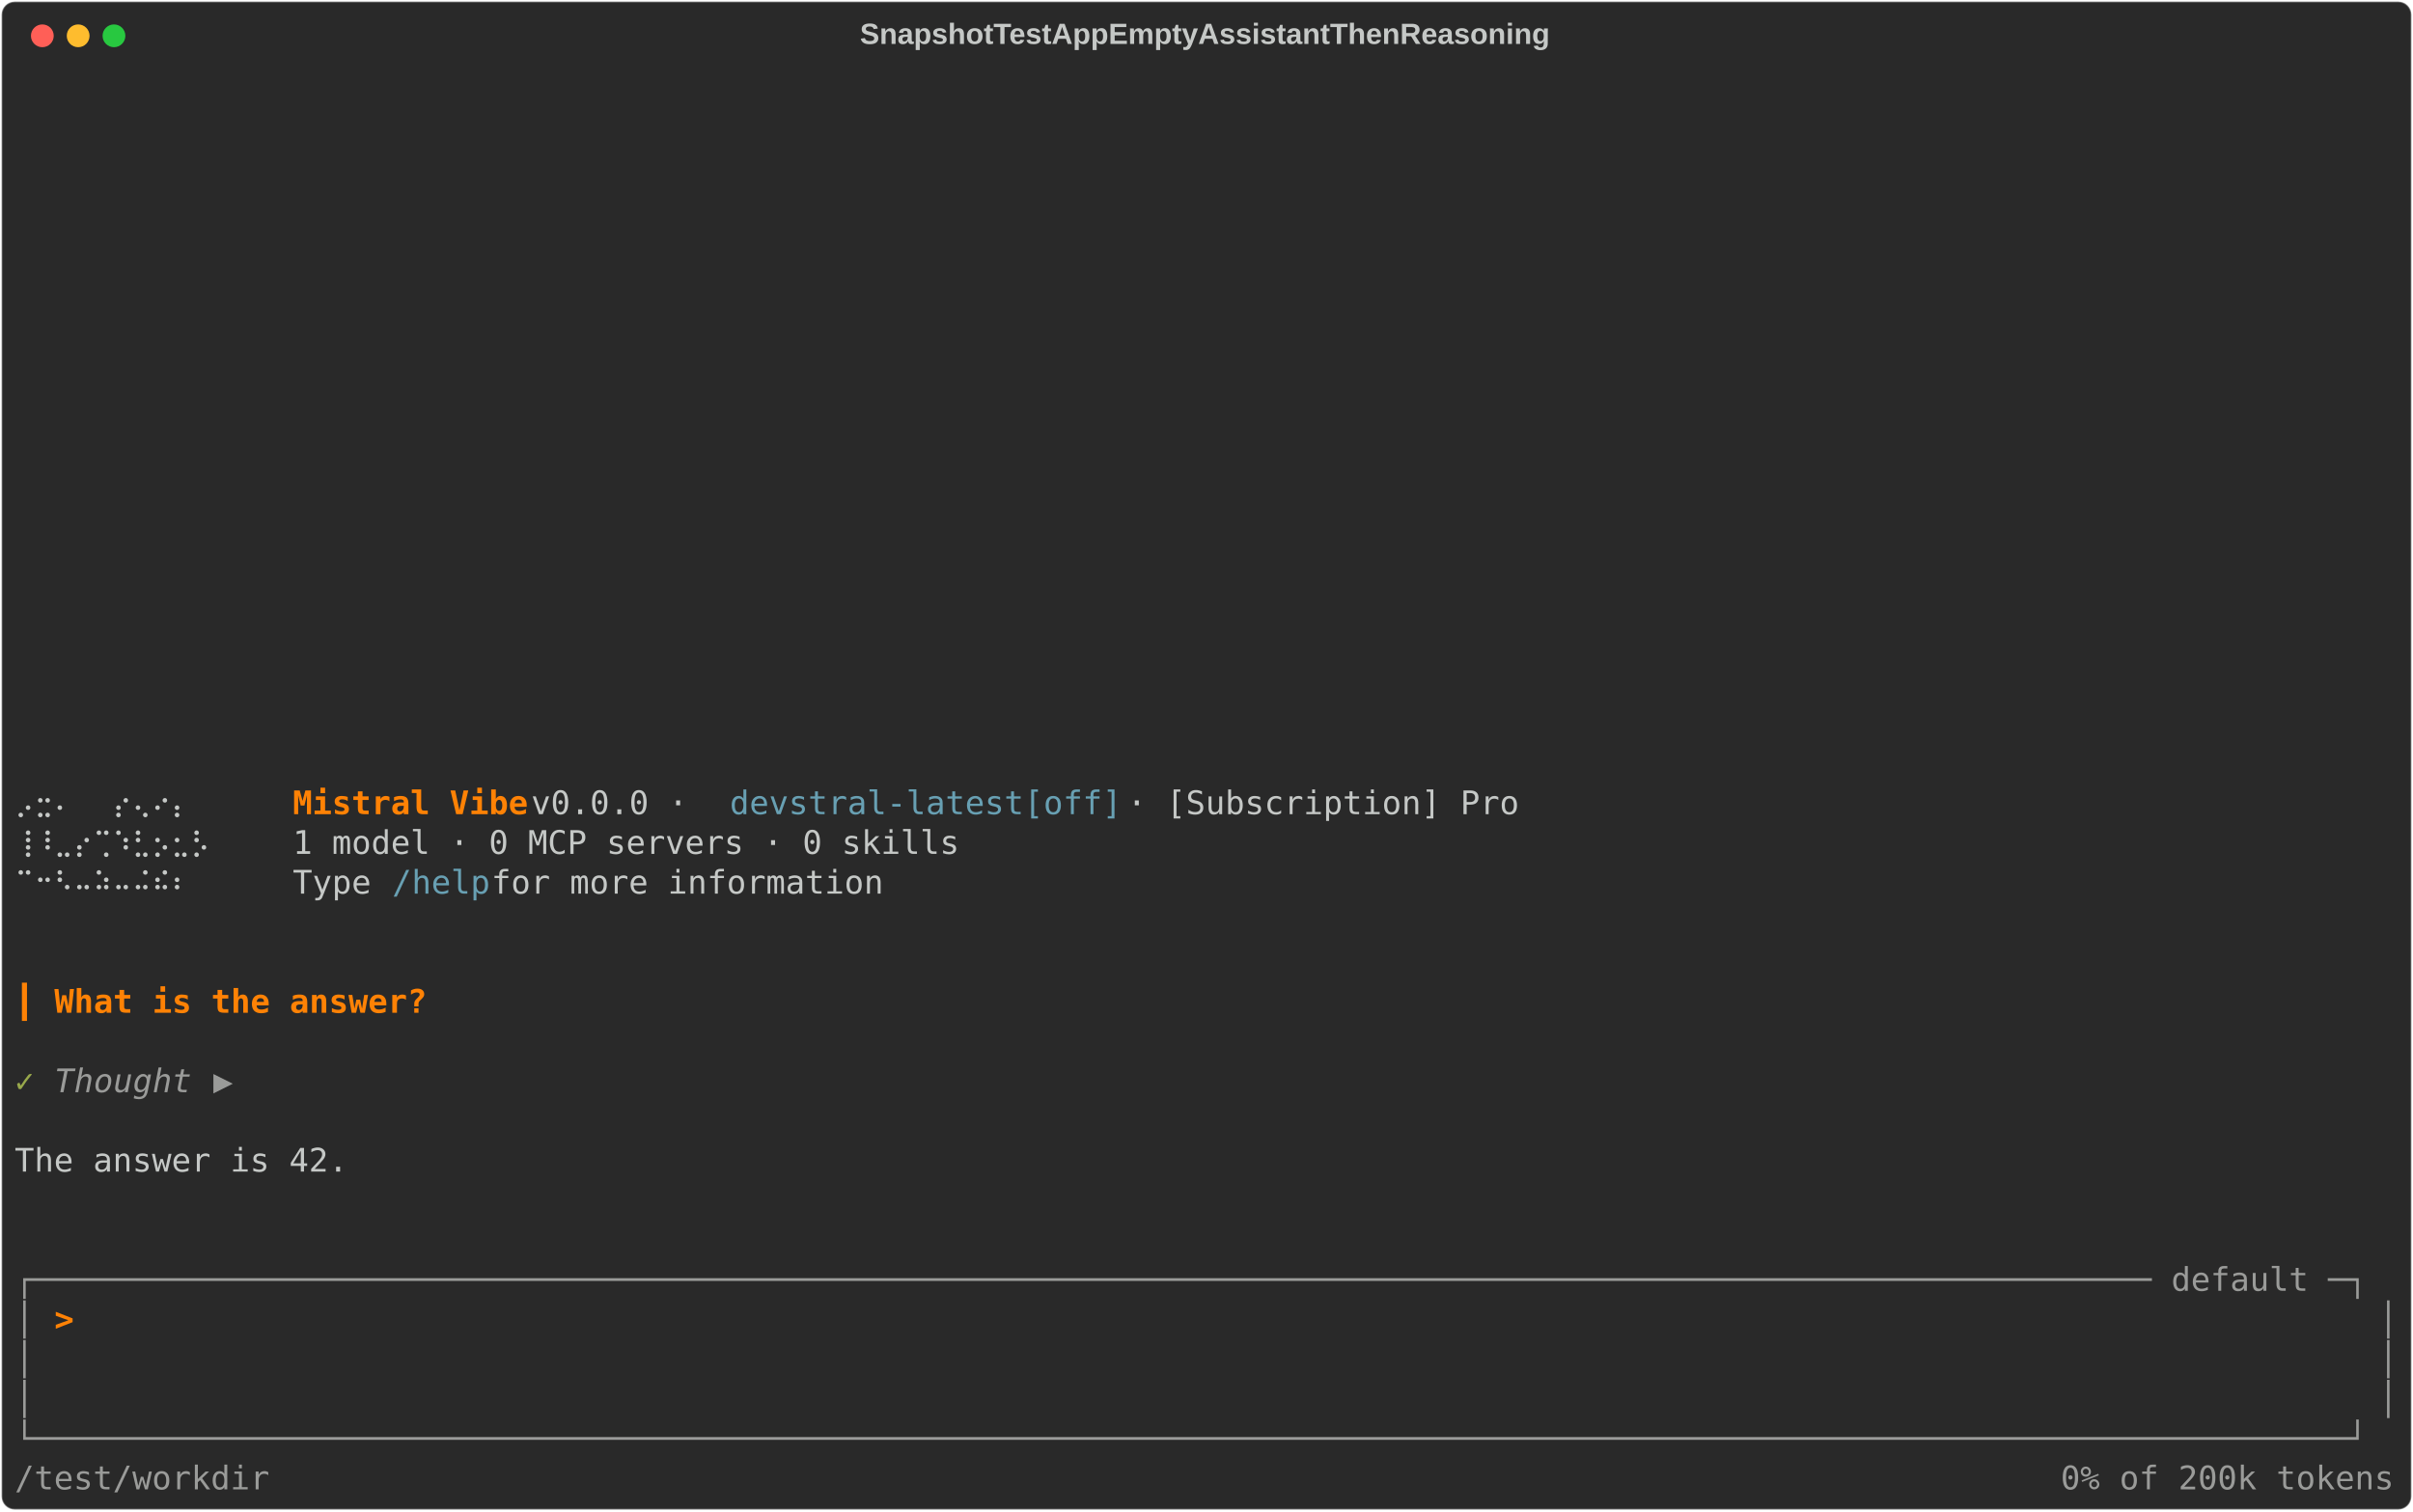
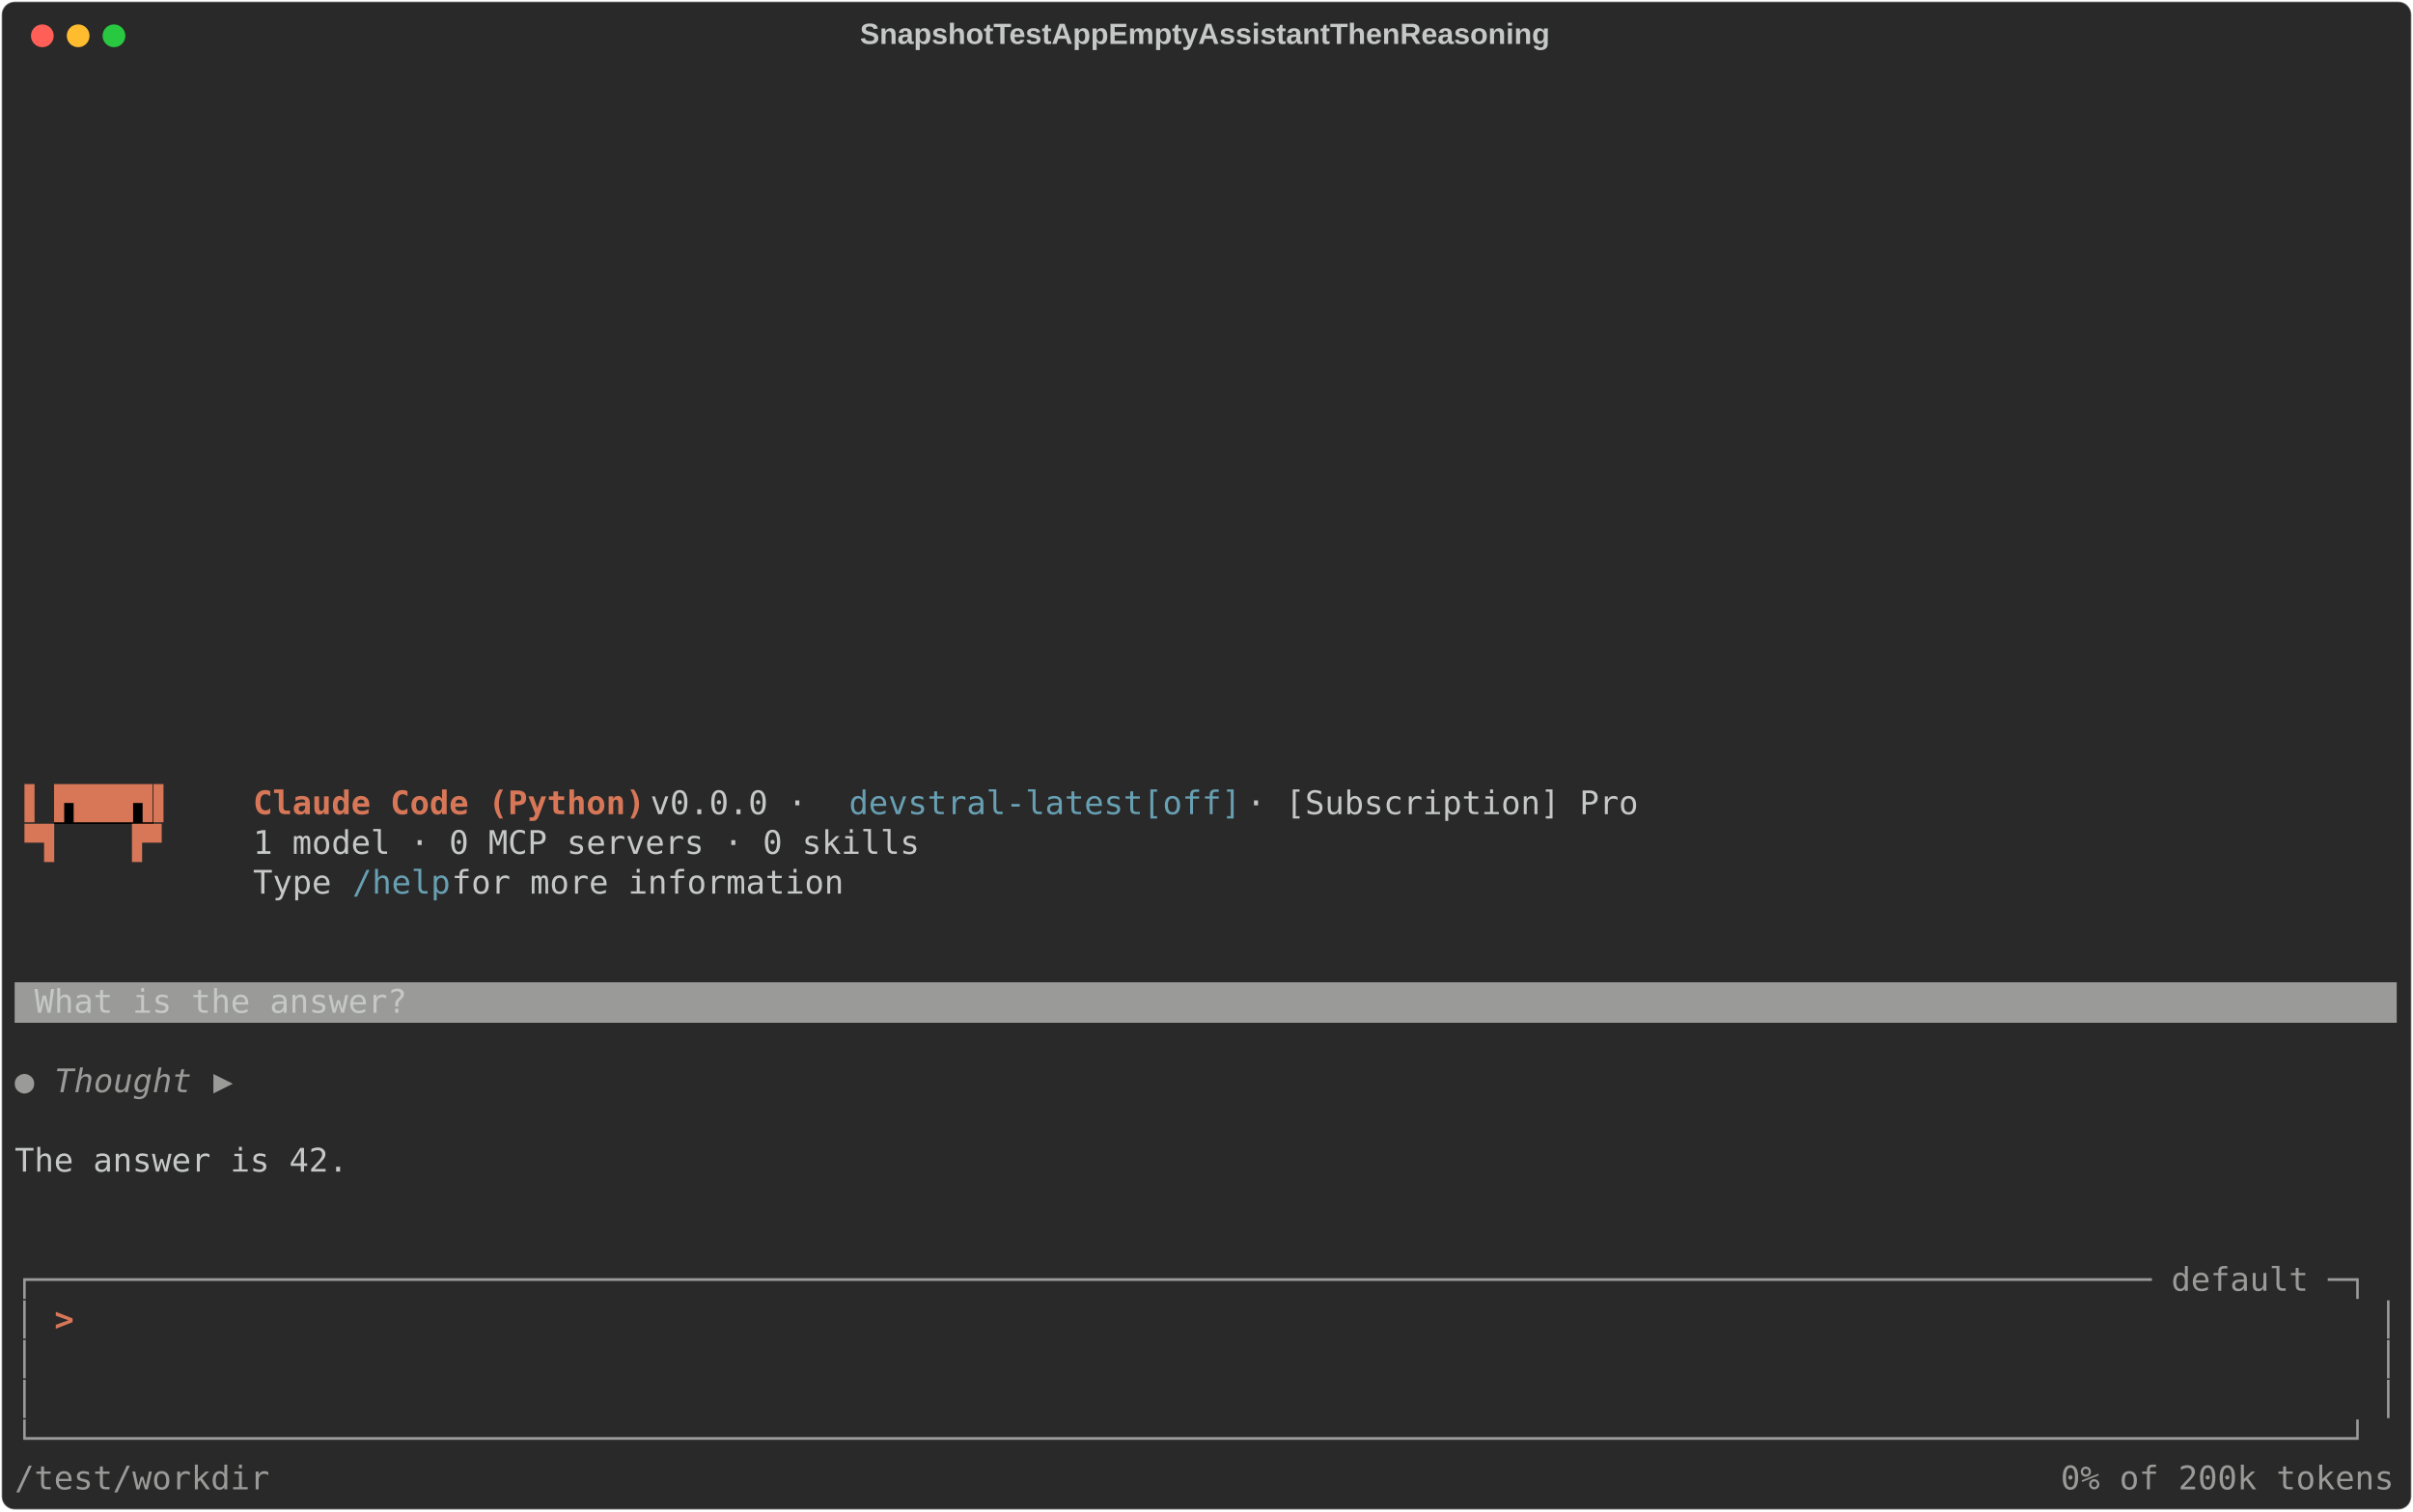
<svg xmlns="http://www.w3.org/2000/svg" class="rich-terminal" viewBox="0 0 1482 928.4">
  <style>

    @font-face {
        font-family: "Fira Code";
        src: local("FiraCode-Regular"),
                url("https://cdnjs.cloudflare.com/ajax/libs/firacode/6.2.0/woff2/FiraCode-Regular.woff2") format("woff2"),
                url("https://cdnjs.cloudflare.com/ajax/libs/firacode/6.2.0/woff/FiraCode-Regular.woff") format("woff");
        font-style: normal;
        font-weight: 400;
    }
    @font-face {
        font-family: "Fira Code";
        src: local("FiraCode-Bold"),
                url("https://cdnjs.cloudflare.com/ajax/libs/firacode/6.2.0/woff2/FiraCode-Bold.woff2") format("woff2"),
                url("https://cdnjs.cloudflare.com/ajax/libs/firacode/6.2.0/woff/FiraCode-Bold.woff") format("woff");
        font-style: bold;
        font-weight: 700;
    }

    .terminal-matrix {
        font-family: Fira Code, monospace;
        font-size: 20px;
        line-height: 24.4px;
        font-variant-east-asian: full-width;
    }

    .terminal-title {
        font-size: 18px;
        font-weight: bold;
        font-family: arial;
    }

    .terminal-r1 { fill: #c5c8c6 }
- .terminal-r2 { fill: #ff8205;font-weight: bold }
- .terminal-r3 { fill: #68a0b3 }
- .terminal-r4 { fill: #ff8205 }
- .terminal-r5 { fill: #98a84b }
+ .terminal-r2 { fill: #d77757 }
+ .terminal-r3 { fill: #d77757;font-weight: bold }
+ .terminal-r4 { fill: #68a0b3 }
+ .terminal-r5 { fill: #9a9b99 }
.terminal-r6 { fill: #9a9b99;font-style: italic; }
- .terminal-r7 { fill: #9a9b99 }
    </style>
  <defs>
    <clipPath id="terminal-clip-terminal">
      <rect x="0" y="0" width="1463.0" height="877.4" />
    </clipPath>
    <clipPath id="terminal-line-0">
      <rect x="0" y="1.5" width="1464" height="24.65" />
    </clipPath>
    <clipPath id="terminal-line-1">
      <rect x="0" y="25.9" width="1464" height="24.65" />
    </clipPath>
    <clipPath id="terminal-line-2">
      <rect x="0" y="50.3" width="1464" height="24.65" />
    </clipPath>
    <clipPath id="terminal-line-3">
      <rect x="0" y="74.7" width="1464" height="24.65" />
    </clipPath>
    <clipPath id="terminal-line-4">
      <rect x="0" y="99.1" width="1464" height="24.65" />
    </clipPath>
    <clipPath id="terminal-line-5">
      <rect x="0" y="123.5" width="1464" height="24.65" />
    </clipPath>
    <clipPath id="terminal-line-6">
      <rect x="0" y="147.9" width="1464" height="24.65" />
    </clipPath>
    <clipPath id="terminal-line-7">
      <rect x="0" y="172.3" width="1464" height="24.65" />
    </clipPath>
    <clipPath id="terminal-line-8">
      <rect x="0" y="196.7" width="1464" height="24.65" />
    </clipPath>
    <clipPath id="terminal-line-9">
      <rect x="0" y="221.1" width="1464" height="24.65" />
    </clipPath>
    <clipPath id="terminal-line-10">
      <rect x="0" y="245.5" width="1464" height="24.65" />
    </clipPath>
    <clipPath id="terminal-line-11">
      <rect x="0" y="269.9" width="1464" height="24.65" />
    </clipPath>
    <clipPath id="terminal-line-12">
      <rect x="0" y="294.3" width="1464" height="24.65" />
    </clipPath>
    <clipPath id="terminal-line-13">
      <rect x="0" y="318.7" width="1464" height="24.65" />
    </clipPath>
    <clipPath id="terminal-line-14">
      <rect x="0" y="343.1" width="1464" height="24.65" />
    </clipPath>
    <clipPath id="terminal-line-15">
      <rect x="0" y="367.5" width="1464" height="24.65" />
    </clipPath>
    <clipPath id="terminal-line-16">
      <rect x="0" y="391.9" width="1464" height="24.65" />
    </clipPath>
    <clipPath id="terminal-line-17">
      <rect x="0" y="416.3" width="1464" height="24.65" />
    </clipPath>
    <clipPath id="terminal-line-18">
      <rect x="0" y="440.7" width="1464" height="24.65" />
    </clipPath>
    <clipPath id="terminal-line-19">
      <rect x="0" y="465.1" width="1464" height="24.65" />
    </clipPath>
    <clipPath id="terminal-line-20">
      <rect x="0" y="489.5" width="1464" height="24.65" />
    </clipPath>
    <clipPath id="terminal-line-21">
      <rect x="0" y="513.9" width="1464" height="24.65" />
    </clipPath>
    <clipPath id="terminal-line-22">
      <rect x="0" y="538.3" width="1464" height="24.65" />
    </clipPath>
    <clipPath id="terminal-line-23">
      <rect x="0" y="562.7" width="1464" height="24.65" />
    </clipPath>
    <clipPath id="terminal-line-24">
      <rect x="0" y="587.1" width="1464" height="24.65" />
    </clipPath>
    <clipPath id="terminal-line-25">
      <rect x="0" y="611.5" width="1464" height="24.65" />
    </clipPath>
    <clipPath id="terminal-line-26">
      <rect x="0" y="635.9" width="1464" height="24.65" />
    </clipPath>
    <clipPath id="terminal-line-27">
      <rect x="0" y="660.3" width="1464" height="24.65" />
    </clipPath>
    <clipPath id="terminal-line-28">
      <rect x="0" y="684.7" width="1464" height="24.65" />
    </clipPath>
    <clipPath id="terminal-line-29">
      <rect x="0" y="709.1" width="1464" height="24.65" />
    </clipPath>
    <clipPath id="terminal-line-30">
      <rect x="0" y="733.5" width="1464" height="24.65" />
    </clipPath>
    <clipPath id="terminal-line-31">
      <rect x="0" y="757.9" width="1464" height="24.65" />
    </clipPath>
    <clipPath id="terminal-line-32">
      <rect x="0" y="782.3" width="1464" height="24.65" />
    </clipPath>
    <clipPath id="terminal-line-33">
      <rect x="0" y="806.7" width="1464" height="24.65" />
    </clipPath>
    <clipPath id="terminal-line-34">
      <rect x="0" y="831.1" width="1464" height="24.65" />
    </clipPath>
  </defs>
  <rect fill="#292929" stroke="rgba(255,255,255,0.35)" stroke-width="1" x="1" y="1" width="1480" height="926.4" rx="8" />
  <text class="terminal-title" fill="#c5c8c6" text-anchor="middle" x="740" y="27">SnapshotTestAppEmptyAssistantThenReasoning</text>
  <g transform="translate(26,22)">
    <circle cx="0" cy="0" r="7" fill="#ff5f57" />
    <circle cx="22" cy="0" r="7" fill="#febc2e" />
    <circle cx="44" cy="0" r="7" fill="#28c840" />
  </g>
  <g transform="translate(9, 41)" clip-path="url(#terminal-clip-terminal)">
+     <rect fill="#000000" x="24.4" y="440.7" width="61" height="24.65" shape-rendering="crispEdges" />
+     <rect fill="#9a9b99" x="0" y="562.7" width="12.2" height="24.65" shape-rendering="crispEdges" />
+     <rect fill="#9a9b99" x="12.2" y="562.7" width="231.8" height="24.65" shape-rendering="crispEdges" />
+     <rect fill="#9a9b99" x="244" y="562.7" width="1220" height="24.65" shape-rendering="crispEdges" />
    <g class="terminal-matrix">
      <text class="terminal-r1" x="1464" y="20" textLength="12.2" clip-path="url(#terminal-line-0)">
</text>
      <text class="terminal-r1" x="1464" y="44.4" textLength="12.2" clip-path="url(#terminal-line-1)">
</text>
      <text class="terminal-r1" x="1464" y="68.8" textLength="12.2" clip-path="url(#terminal-line-2)">
</text>
      <text class="terminal-r1" x="1464" y="93.2" textLength="12.2" clip-path="url(#terminal-line-3)">
</text>
      <text class="terminal-r1" x="1464" y="117.6" textLength="12.2" clip-path="url(#terminal-line-4)">
</text>
      <text class="terminal-r1" x="1464" y="142" textLength="12.2" clip-path="url(#terminal-line-5)">
</text>
      <text class="terminal-r1" x="1464" y="166.4" textLength="12.2" clip-path="url(#terminal-line-6)">
</text>
      <text class="terminal-r1" x="1464" y="190.8" textLength="12.2" clip-path="url(#terminal-line-7)">
</text>
      <text class="terminal-r1" x="1464" y="215.2" textLength="12.2" clip-path="url(#terminal-line-8)">
</text>
      <text class="terminal-r1" x="1464" y="239.6" textLength="12.2" clip-path="url(#terminal-line-9)">
</text>
      <text class="terminal-r1" x="1464" y="264" textLength="12.2" clip-path="url(#terminal-line-10)">
</text>
      <text class="terminal-r1" x="1464" y="288.4" textLength="12.2" clip-path="url(#terminal-line-11)">
</text>
      <text class="terminal-r1" x="1464" y="312.8" textLength="12.2" clip-path="url(#terminal-line-12)">
</text>
      <text class="terminal-r1" x="1464" y="337.2" textLength="12.2" clip-path="url(#terminal-line-13)">
</text>
      <text class="terminal-r1" x="1464" y="361.6" textLength="12.2" clip-path="url(#terminal-line-14)">
</text>
      <text class="terminal-r1" x="1464" y="386" textLength="12.2" clip-path="url(#terminal-line-15)">
</text>
      <text class="terminal-r1" x="1464" y="410.4" textLength="12.2" clip-path="url(#terminal-line-16)">
</text>
      <text class="terminal-r1" x="1464" y="434.8" textLength="12.2" clip-path="url(#terminal-line-17)">
</text>
-       <text class="terminal-r1" x="0" y="459.2" textLength="134.2" clip-path="url(#terminal-line-18)">  ⡠⣒⠄  ⡔⢄⠔⡄</text>
-       <text class="terminal-r2" x="170.8" y="459.2" textLength="146.4" clip-path="url(#terminal-line-18)">Mistral Vibe</text>
-       <text class="terminal-r1" x="317.2" y="459.2" textLength="122" clip-path="url(#terminal-line-18)"> v0.0.0 · </text>
-       <text class="terminal-r3" x="439.2" y="459.2" textLength="244" clip-path="url(#terminal-line-18)">devstral-latest[off]</text>
-       <text class="terminal-r1" x="683.2" y="459.2" textLength="256.2" clip-path="url(#terminal-line-18)"> · [Subscription] Pro</text>
+       <text class="terminal-r2" x="0" y="459.2" textLength="24.4" clip-path="url(#terminal-line-18)"> ▐</text>
+       <text class="terminal-r2" x="24.4" y="459.2" textLength="61" clip-path="url(#terminal-line-18)">▛███▜</text>
+       <text class="terminal-r2" x="85.4" y="459.2" textLength="12.2" clip-path="url(#terminal-line-18)">▌</text>
+       <text class="terminal-r3" x="146.4" y="459.2" textLength="244" clip-path="url(#terminal-line-18)">Claude Code (Python)</text>
+       <text class="terminal-r1" x="390.4" y="459.2" textLength="122" clip-path="url(#terminal-line-18)"> v0.0.0 · </text>
+       <text class="terminal-r4" x="512.4" y="459.2" textLength="244" clip-path="url(#terminal-line-18)">devstral-latest[off]</text>
+       <text class="terminal-r1" x="756.4" y="459.2" textLength="256.2" clip-path="url(#terminal-line-18)"> · [Subscription] Pro</text>
      <text class="terminal-r1" x="1464" y="459.2" textLength="12.2" clip-path="url(#terminal-line-18)">
</text>
-       <text class="terminal-r1" x="0" y="483.6" textLength="134.2" clip-path="url(#terminal-line-19)"> ⢸⠸⣀⡔⢉⠱⣃⡢⣂⡣</text>
-       <text class="terminal-r1" x="170.8" y="483.6" textLength="414.8" clip-path="url(#terminal-line-19)">1 model · 0 MCP servers · 0 skills</text>
+       <text class="terminal-r2" x="0" y="483.6" textLength="97.6" clip-path="url(#terminal-line-19)">▝▜    ▛▘</text>
+       <text class="terminal-r1" x="146.4" y="483.6" textLength="414.8" clip-path="url(#terminal-line-19)">1 model · 0 MCP servers · 0 skills</text>
      <text class="terminal-r1" x="1464" y="483.6" textLength="12.2" clip-path="url(#terminal-line-19)">
</text>
-       <text class="terminal-r1" x="0" y="508" textLength="134.2" clip-path="url(#terminal-line-20)">  ⠉⠒⠣⠤⠵⠤⠬⠮⠆</text>
-       <text class="terminal-r1" x="170.8" y="508" textLength="61" clip-path="url(#terminal-line-20)">Type </text>
-       <text class="terminal-r3" x="231.8" y="508" textLength="61" clip-path="url(#terminal-line-20)">/help</text>
-       <text class="terminal-r1" x="292.8" y="508" textLength="256.2" clip-path="url(#terminal-line-20)"> for more information</text>
+       <text class="terminal-r1" x="146.4" y="508" textLength="61" clip-path="url(#terminal-line-20)">Type </text>
+       <text class="terminal-r4" x="207.4" y="508" textLength="61" clip-path="url(#terminal-line-20)">/help</text>
+       <text class="terminal-r1" x="268.4" y="508" textLength="256.2" clip-path="url(#terminal-line-20)"> for more information</text>
      <text class="terminal-r1" x="1464" y="508" textLength="12.2" clip-path="url(#terminal-line-20)">
</text>
      <text class="terminal-r1" x="1464" y="532.4" textLength="12.2" clip-path="url(#terminal-line-21)">
</text>
      <text class="terminal-r1" x="1464" y="556.8" textLength="12.2" clip-path="url(#terminal-line-22)">
</text>
-       <text class="terminal-r4" x="0" y="581.2" textLength="12.2" clip-path="url(#terminal-line-23)">┃</text>
-       <text class="terminal-r2" x="24.4" y="581.2" textLength="231.8" clip-path="url(#terminal-line-23)">What is the answer?</text>
+       <text class="terminal-r1" x="12.2" y="581.2" textLength="231.8" clip-path="url(#terminal-line-23)">What is the answer?</text>
      <text class="terminal-r1" x="1464" y="581.2" textLength="12.2" clip-path="url(#terminal-line-23)">
</text>
      <text class="terminal-r1" x="1464" y="605.6" textLength="12.2" clip-path="url(#terminal-line-24)">
</text>
-       <text class="terminal-r5" x="0" y="630" textLength="12.2" clip-path="url(#terminal-line-25)">✓</text>
+       <text class="terminal-r5" x="0" y="630" textLength="12.2" clip-path="url(#terminal-line-25)">●</text>
      <text class="terminal-r6" x="24.4" y="630" textLength="85.4" clip-path="url(#terminal-line-25)">Thought</text>
      <text class="terminal-r6" x="122" y="630" textLength="12.2" clip-path="url(#terminal-line-25)">▶</text>
      <text class="terminal-r1" x="1464" y="630" textLength="12.2" clip-path="url(#terminal-line-25)">
</text>
      <text class="terminal-r1" x="1464" y="654.4" textLength="12.2" clip-path="url(#terminal-line-26)">
</text>
      <text class="terminal-r1" x="0" y="678.8" textLength="207.4" clip-path="url(#terminal-line-27)">The answer is 42.</text>
      <text class="terminal-r1" x="1464" y="678.8" textLength="12.2" clip-path="url(#terminal-line-27)">
</text>
      <text class="terminal-r1" x="1464" y="703.2" textLength="12.2" clip-path="url(#terminal-line-28)">
</text>
      <text class="terminal-r1" x="1464" y="727.6" textLength="12.2" clip-path="url(#terminal-line-29)">
</text>
-       <text class="terminal-r7" x="0" y="752" textLength="1464" clip-path="url(#terminal-line-30)">┌──────────────────────────────────────────────────────────────────────────────────────────────────────────── default ─┐</text>
+       <text class="terminal-r5" x="0" y="752" textLength="1464" clip-path="url(#terminal-line-30)">┌──────────────────────────────────────────────────────────────────────────────────────────────────────────── default ─┐</text>
      <text class="terminal-r1" x="1464" y="752" textLength="12.2" clip-path="url(#terminal-line-30)">
</text>
-       <text class="terminal-r7" x="0" y="776.4" textLength="12.2" clip-path="url(#terminal-line-31)">│</text>
-       <text class="terminal-r2" x="24.4" y="776.4" textLength="12.2" clip-path="url(#terminal-line-31)">&gt;</text>
-       <text class="terminal-r7" x="1451.8" y="776.4" textLength="12.2" clip-path="url(#terminal-line-31)">│</text>
+       <text class="terminal-r5" x="0" y="776.4" textLength="12.2" clip-path="url(#terminal-line-31)">│</text>
+       <text class="terminal-r3" x="24.4" y="776.4" textLength="12.2" clip-path="url(#terminal-line-31)">&gt;</text>
+       <text class="terminal-r5" x="1451.8" y="776.4" textLength="12.2" clip-path="url(#terminal-line-31)">│</text>
      <text class="terminal-r1" x="1464" y="776.4" textLength="12.2" clip-path="url(#terminal-line-31)">
</text>
-       <text class="terminal-r7" x="0" y="800.8" textLength="12.2" clip-path="url(#terminal-line-32)">│</text>
-       <text class="terminal-r7" x="1451.8" y="800.8" textLength="12.2" clip-path="url(#terminal-line-32)">│</text>
+       <text class="terminal-r5" x="0" y="800.8" textLength="12.2" clip-path="url(#terminal-line-32)">│</text>
+       <text class="terminal-r5" x="1451.8" y="800.8" textLength="12.2" clip-path="url(#terminal-line-32)">│</text>
      <text class="terminal-r1" x="1464" y="800.8" textLength="12.2" clip-path="url(#terminal-line-32)">
</text>
-       <text class="terminal-r7" x="0" y="825.2" textLength="12.2" clip-path="url(#terminal-line-33)">│</text>
-       <text class="terminal-r7" x="1451.8" y="825.2" textLength="12.2" clip-path="url(#terminal-line-33)">│</text>
+       <text class="terminal-r5" x="0" y="825.2" textLength="12.2" clip-path="url(#terminal-line-33)">│</text>
+       <text class="terminal-r5" x="1451.8" y="825.2" textLength="12.2" clip-path="url(#terminal-line-33)">│</text>
      <text class="terminal-r1" x="1464" y="825.2" textLength="12.2" clip-path="url(#terminal-line-33)">
</text>
-       <text class="terminal-r7" x="0" y="849.6" textLength="1464" clip-path="url(#terminal-line-34)">└──────────────────────────────────────────────────────────────────────────────────────────────────────────────────────┘</text>
+       <text class="terminal-r5" x="0" y="849.6" textLength="1464" clip-path="url(#terminal-line-34)">└──────────────────────────────────────────────────────────────────────────────────────────────────────────────────────┘</text>
      <text class="terminal-r1" x="1464" y="849.6" textLength="12.2" clip-path="url(#terminal-line-34)">
</text>
-       <text class="terminal-r7" x="0" y="874" textLength="158.6" clip-path="url(#terminal-line-35)">/test/workdir</text>
-       <text class="terminal-r7" x="1256.6" y="874" textLength="207.4" clip-path="url(#terminal-line-35)">0% of 200k tokens</text>
+       <text class="terminal-r5" x="0" y="874" textLength="158.6" clip-path="url(#terminal-line-35)">/test/workdir</text>
+       <text class="terminal-r5" x="1256.6" y="874" textLength="207.4" clip-path="url(#terminal-line-35)">0% of 200k tokens</text>
    </g>
  </g>
</svg>
